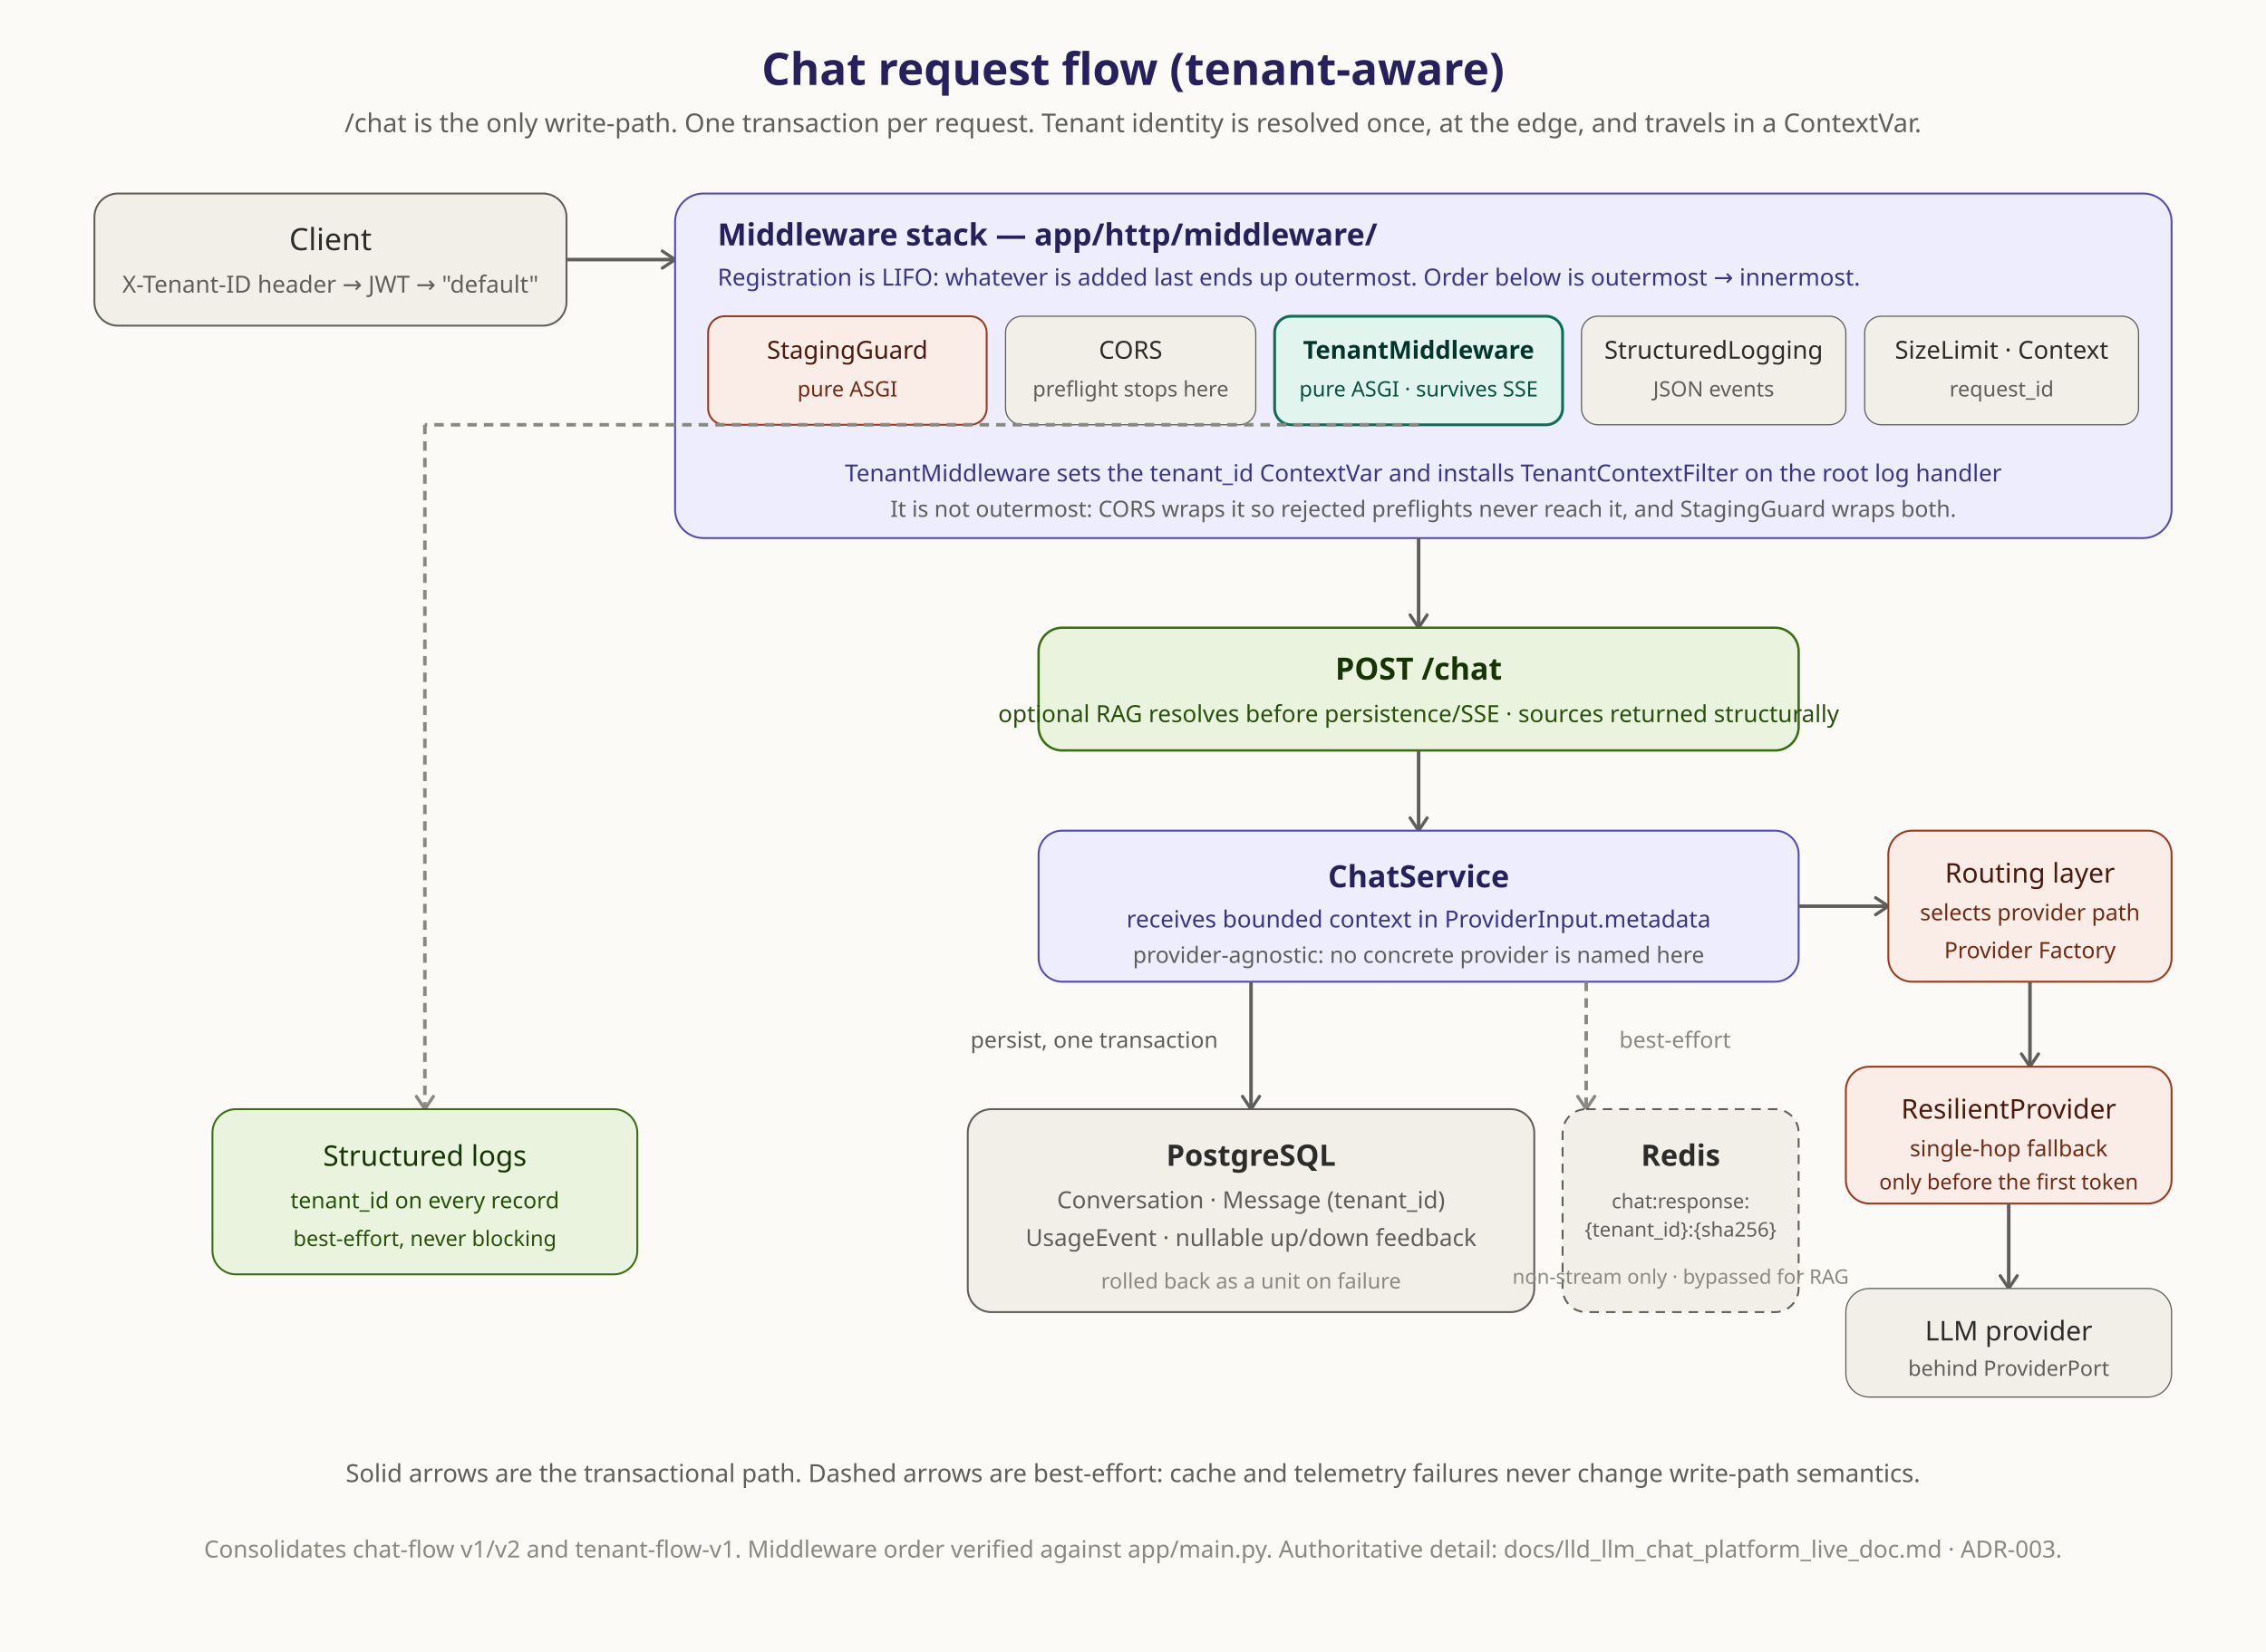
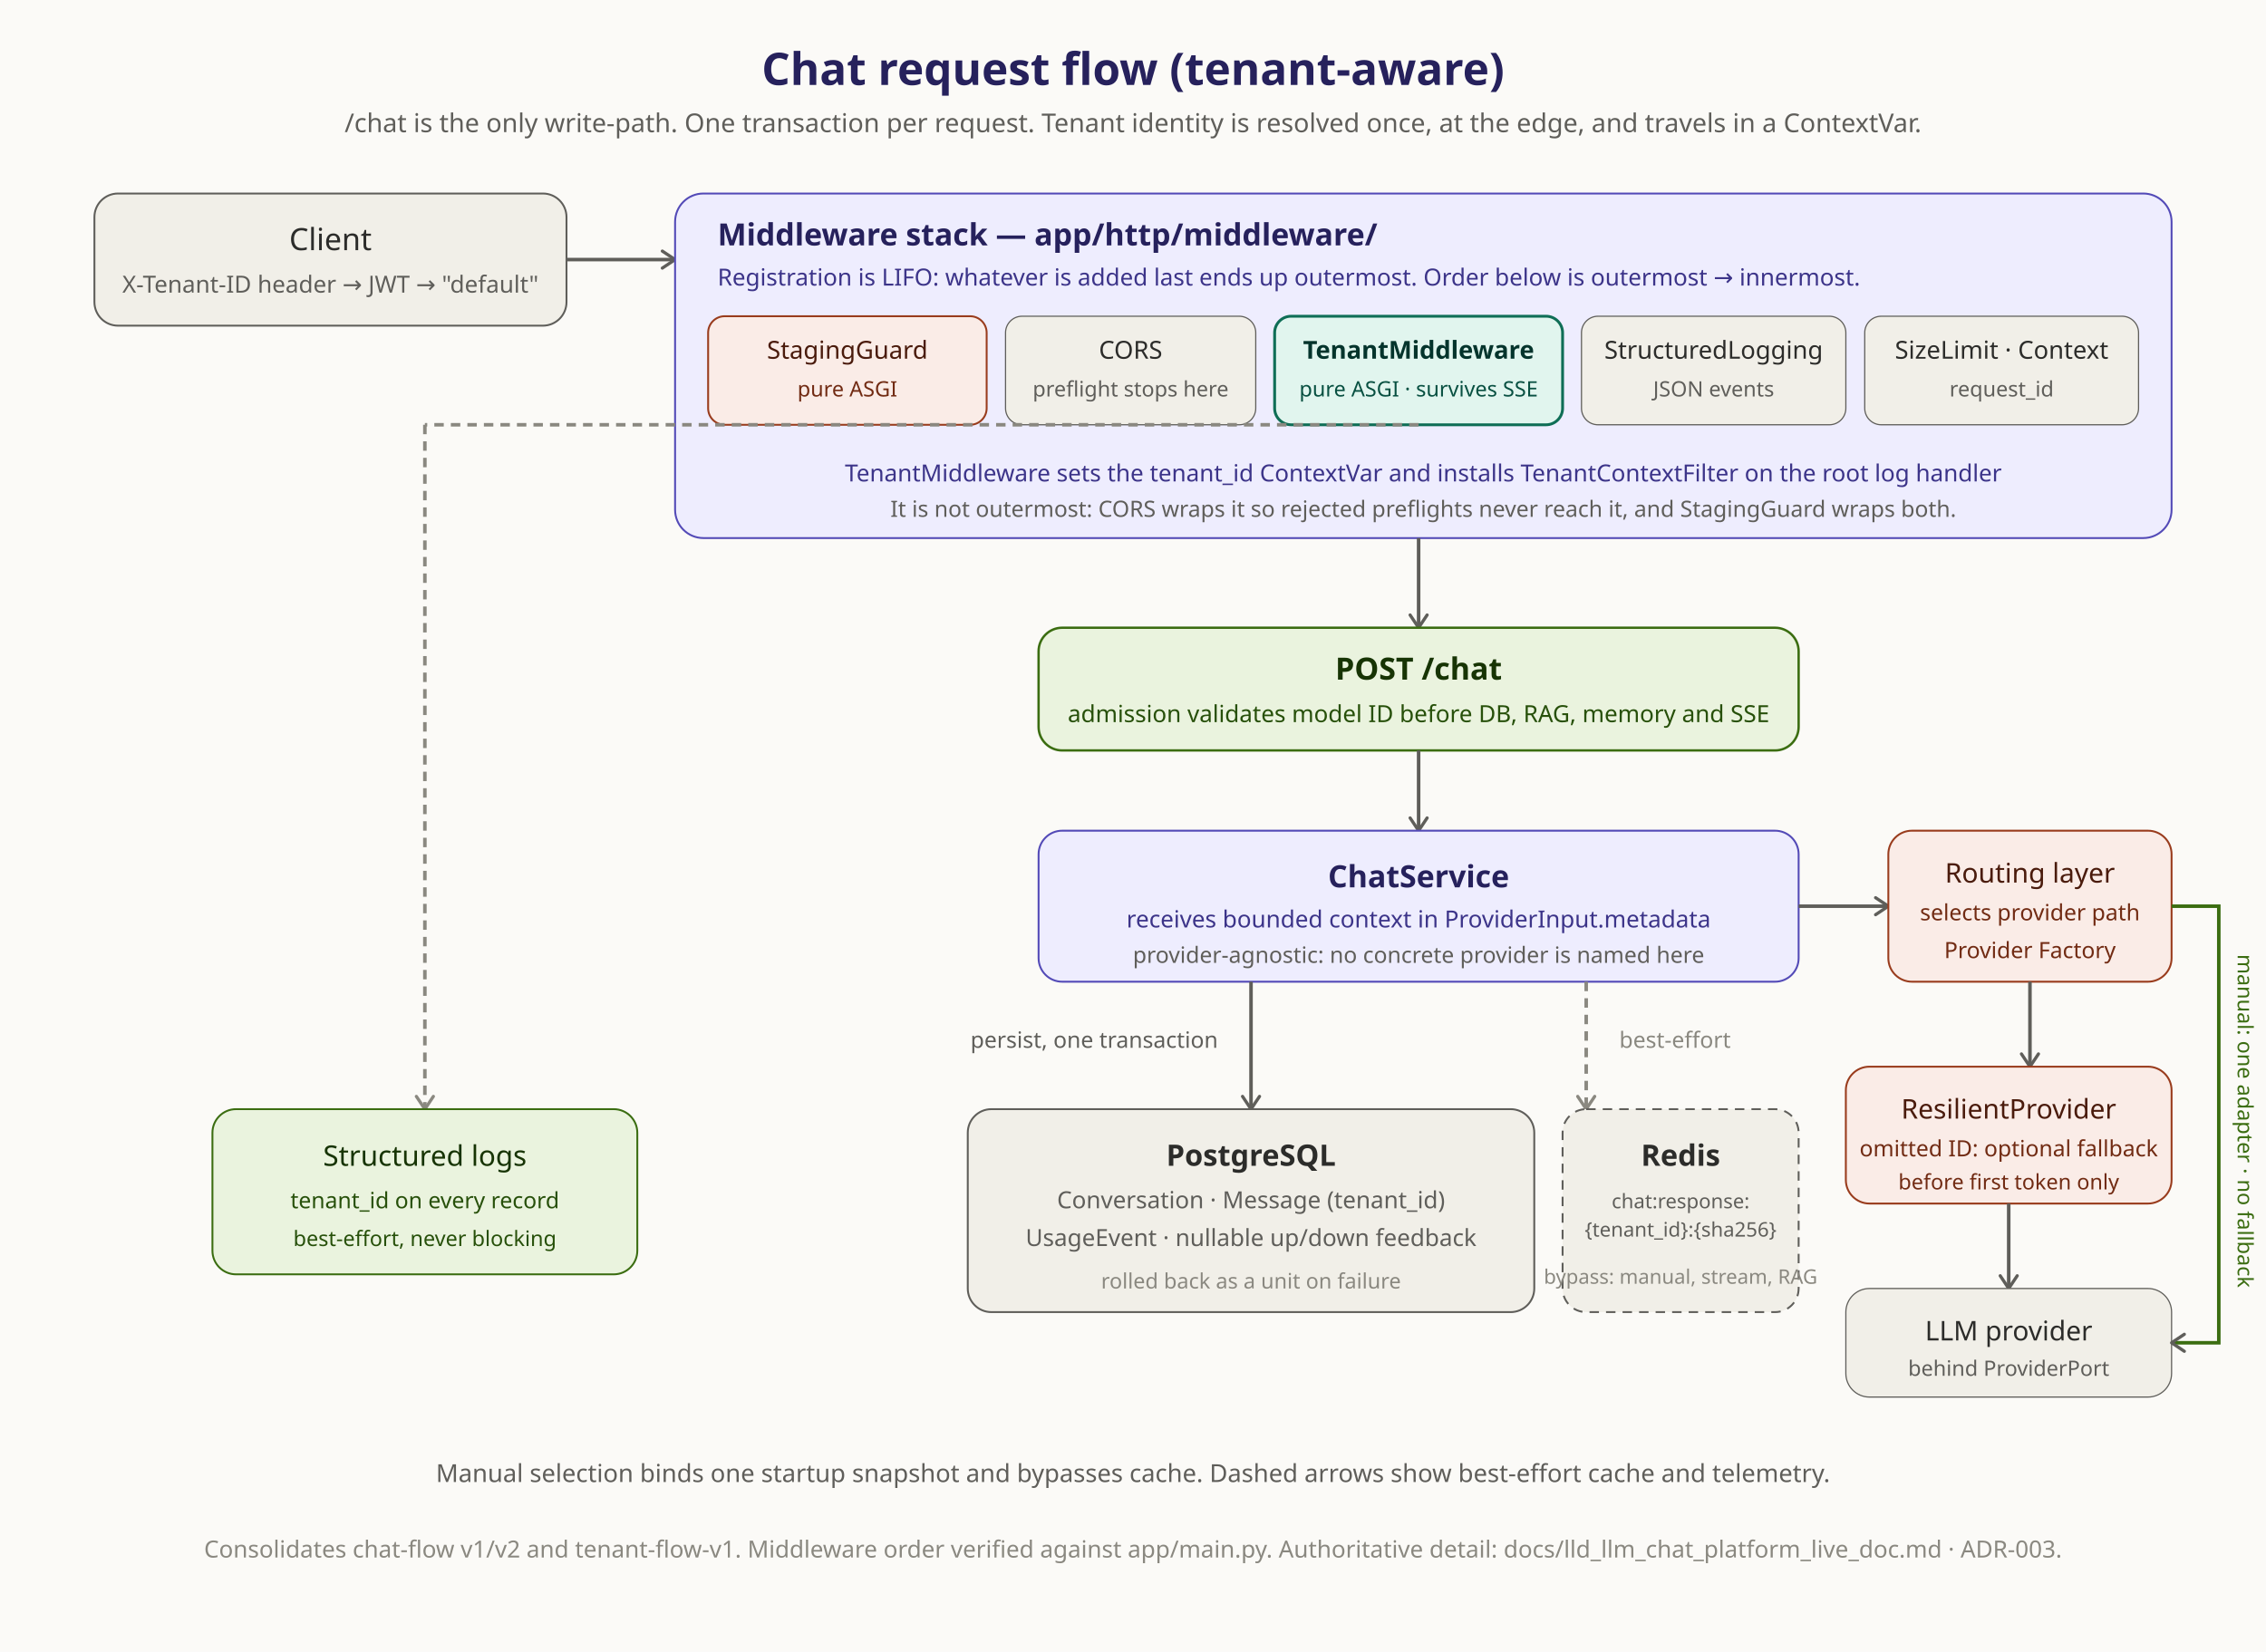
<svg xmlns="http://www.w3.org/2000/svg" width="960" height="700" viewBox="0 0 960 700" role="img">
  <defs>
    <marker id="arrow" viewBox="0 0 10 10" refX="8" refY="5" markerWidth="6" markerHeight="6" orient="auto-start-reverse">
      <path d="M2 1L8 5L2 9" fill="none" stroke="#5F5E5A" stroke-width="1.5" stroke-linecap="round" stroke-linejoin="round" />
    </marker>
    <marker id="arrowdim" viewBox="0 0 10 10" refX="8" refY="5" markerWidth="6" markerHeight="6" orient="auto-start-reverse">
      <path d="M2 1L8 5L2 9" fill="none" stroke="#8A8880" stroke-width="1.5" stroke-linecap="round" stroke-linejoin="round" />
    </marker>
  </defs>
  <rect width="960" height="700" fill="#FBFAF7" />
  <text x="480" y="36" text-anchor="middle" font-family="sans-serif" font-size="19" font-weight="600" fill="#26215C">Chat request flow (tenant-aware)</text>
  <text x="480" y="56" text-anchor="middle" font-family="sans-serif" font-size="11" fill="#5F5E5A">/chat is the only write-path. One transaction per request. Tenant identity is resolved once, at the edge, and travels in a ContextVar.</text>
  <g>
    <rect x="40" y="82" width="200" height="56" rx="10" fill="#F1EFE8" stroke="#5F5E5A" stroke-width="0.8" />
    <text x="140" y="106" text-anchor="middle" font-family="sans-serif" font-size="13" font-weight="500" fill="#2C2C2A">Client</text>
    <text x="140" y="124" text-anchor="middle" font-family="sans-serif" font-size="10" fill="#5F5E5A">X-Tenant-ID header → JWT → "default"</text>
  </g>
  <line x1="240" y1="110" x2="286" y2="110" stroke="#5F5E5A" stroke-width="1.5" marker-end="url(#arrow)" />
  <g>
    <rect x="286" y="82" width="634" height="146" rx="12" fill="#EEEDFE" stroke="#534AB7" stroke-width="0.8" />
    <text x="304" y="104" font-family="sans-serif" font-size="13" font-weight="600" fill="#26215C">Middleware stack — app/http/middleware/</text>
    <text x="304" y="121" font-family="sans-serif" font-size="10" fill="#3C3489">Registration is LIFO: whatever is added last ends up outermost. Order below is outermost → innermost.</text>
  </g>
  <g>
    <rect x="300" y="134" width="118" height="46" rx="7" fill="#FAECE7" stroke="#993C1D" stroke-width="0.8" />
    <text x="359" y="152" text-anchor="middle" font-family="sans-serif" font-size="10.5" font-weight="500" fill="#4A1B0C">StagingGuard</text>
    <text x="359" y="168" text-anchor="middle" font-family="sans-serif" font-size="9" fill="#712B13">pure ASGI</text>
  </g>
  <g>
    <rect x="426" y="134" width="106" height="46" rx="7" fill="#F1EFE8" stroke="#5F5E5A" stroke-width="0.5" />
    <text x="479" y="152" text-anchor="middle" font-family="sans-serif" font-size="10.5" font-weight="500" fill="#2C2C2A">CORS</text>
    <text x="479" y="168" text-anchor="middle" font-family="sans-serif" font-size="9" fill="#5F5E5A">preflight stops here</text>
  </g>
  <g>
    <rect x="540" y="134" width="122" height="46" rx="7" fill="#E1F5EE" stroke="#0F6E56" stroke-width="1.2" />
    <text x="601" y="152" text-anchor="middle" font-family="sans-serif" font-size="10.5" font-weight="600" fill="#04342C">TenantMiddleware</text>
    <text x="601" y="168" text-anchor="middle" font-family="sans-serif" font-size="9" fill="#085041">pure ASGI · survives SSE</text>
  </g>
  <g>
    <rect x="670" y="134" width="112" height="46" rx="7" fill="#F1EFE8" stroke="#5F5E5A" stroke-width="0.5" />
    <text x="726" y="152" text-anchor="middle" font-family="sans-serif" font-size="10.5" font-weight="500" fill="#2C2C2A">StructuredLogging</text>
    <text x="726" y="168" text-anchor="middle" font-family="sans-serif" font-size="9" fill="#5F5E5A">JSON events</text>
  </g>
  <g>
    <rect x="790" y="134" width="116" height="46" rx="7" fill="#F1EFE8" stroke="#5F5E5A" stroke-width="0.5" />
    <text x="848" y="152" text-anchor="middle" font-family="sans-serif" font-size="10.5" font-weight="500" fill="#2C2C2A">SizeLimit · Context</text>
    <text x="848" y="168" text-anchor="middle" font-family="sans-serif" font-size="9" fill="#5F5E5A">request_id</text>
  </g>
  <text x="603" y="204" text-anchor="middle" font-family="sans-serif" font-size="10" fill="#3C3489">TenantMiddleware sets the tenant_id ContextVar and installs TenantContextFilter on the root log handler</text>
  <text x="603" y="219" text-anchor="middle" font-family="sans-serif" font-size="9.5" fill="#5F5E5A">It is not outermost: CORS wraps it so rejected preflights never reach it, and StagingGuard wraps both.</text>
  <line x1="601" y1="228" x2="601" y2="266" stroke="#5F5E5A" stroke-width="1.5" marker-end="url(#arrow)" />
  <g>
    <rect x="440" y="266" width="322" height="52" rx="10" fill="#EAF3DE" stroke="#3B6D11" stroke-width="1" />
    <text x="601" y="288" text-anchor="middle" font-family="sans-serif" font-size="13" font-weight="600" fill="#173404">POST /chat</text>
-     <text x="601" y="306" text-anchor="middle" font-family="sans-serif" font-size="10" fill="#27500A">optional RAG resolves before persistence/SSE · sources returned structurally</text>
+     <text x="601" y="306" text-anchor="middle" font-family="sans-serif" font-size="10" fill="#27500A">admission validates model ID before DB, RAG, memory and SSE</text>
  </g>
  <line x1="601" y1="318" x2="601" y2="352" stroke="#5F5E5A" stroke-width="1.5" marker-end="url(#arrow)" />
  <g>
    <rect x="440" y="352" width="322" height="64" rx="10" fill="#EEEDFE" stroke="#534AB7" stroke-width="0.8" />
    <text x="601" y="376" text-anchor="middle" font-family="sans-serif" font-size="13" font-weight="600" fill="#26215C">ChatService</text>
    <text x="601" y="393" text-anchor="middle" font-family="sans-serif" font-size="10" fill="#3C3489">receives bounded context in ProviderInput.metadata</text>
    <text x="601" y="408" text-anchor="middle" font-family="sans-serif" font-size="9.5" fill="#5F5E5A">provider-agnostic: no concrete provider is named here</text>
  </g>
  <line x1="762" y1="384" x2="800" y2="384" stroke="#5F5E5A" stroke-width="1.5" marker-end="url(#arrow)" />
  <g>
    <rect x="800" y="352" width="120" height="64" rx="10" fill="#FAECE7" stroke="#993C1D" stroke-width="0.8" />
    <text x="860" y="374" text-anchor="middle" font-family="sans-serif" font-size="11.5" font-weight="500" fill="#4A1B0C">Routing layer</text>
    <text x="860" y="390" text-anchor="middle" font-family="sans-serif" font-size="9.5" fill="#712B13">selects provider path</text>
    <text x="860" y="406" text-anchor="middle" font-family="sans-serif" font-size="9.5" fill="#712B13">Provider Factory</text>
  </g>
  <line x1="860" y1="416" x2="860" y2="452" stroke="#5F5E5A" stroke-width="1.5" marker-end="url(#arrow)" />
  <g>
    <rect x="782" y="452" width="138" height="58" rx="10" fill="#FAECE7" stroke="#993C1D" stroke-width="0.8" />
    <text x="851" y="474" text-anchor="middle" font-family="sans-serif" font-size="11.5" font-weight="500" fill="#4A1B0C">ResilientProvider</text>
-     <text x="851" y="490" text-anchor="middle" font-family="sans-serif" font-size="9.5" fill="#712B13">single-hop fallback</text>
-     <text x="851" y="504" text-anchor="middle" font-family="sans-serif" font-size="9" fill="#712B13">only before the first token</text>
+     <text x="851" y="490" text-anchor="middle" font-family="sans-serif" font-size="9.5" fill="#712B13">omitted ID: optional fallback</text>
+     <text x="851" y="504" text-anchor="middle" font-family="sans-serif" font-size="9" fill="#712B13">before first token only</text>
  </g>
  <line x1="851" y1="510" x2="851" y2="546" stroke="#5F5E5A" stroke-width="1.5" marker-end="url(#arrow)" />
  <g>
    <rect x="782" y="546" width="138" height="46" rx="10" fill="#F1EFE8" stroke="#5F5E5A" stroke-width="0.5" />
    <text x="851" y="568" text-anchor="middle" font-family="sans-serif" font-size="11.5" font-weight="500" fill="#2C2C2A">LLM provider</text>
    <text x="851" y="583" text-anchor="middle" font-family="sans-serif" font-size="9" fill="#5F5E5A">behind ProviderPort</text>
  </g>
+   <path d="M920 384 H940 V569 H920" fill="none" stroke="#3B6D11" stroke-width="1.5" marker-end="url(#arrow)" />
+   <text x="948" y="475" transform="rotate(90 948 475)" text-anchor="middle" font-family="sans-serif" font-size="9" fill="#3B6D11">manual: one adapter · no fallback</text>
  <line x1="530" y1="416" x2="530" y2="470" stroke="#5F5E5A" stroke-width="1.5" marker-end="url(#arrow)" />
  <text x="516" y="444" text-anchor="end" font-family="sans-serif" font-size="9.5" fill="#5F5E5A">persist, one transaction</text>
  <line x1="672" y1="416" x2="672" y2="470" stroke="#8A8880" stroke-width="1.5" stroke-dasharray="4 3" marker-end="url(#arrowdim)" />
  <text x="686" y="444" font-family="sans-serif" font-size="9.5" fill="#8A8880">best-effort</text>
  <g>
    <rect x="410" y="470" width="240" height="86" rx="10" fill="#F1EFE8" stroke="#5F5E5A" stroke-width="0.8" />
    <text x="530" y="494" text-anchor="middle" font-family="sans-serif" font-size="12.5" font-weight="600" fill="#2C2C2A">PostgreSQL</text>
    <text x="530" y="512" text-anchor="middle" font-family="sans-serif" font-size="10" fill="#5F5E5A">Conversation · Message (tenant_id)</text>
    <text x="530" y="528" text-anchor="middle" font-family="sans-serif" font-size="10" fill="#5F5E5A">UsageEvent · nullable up/down feedback</text>
    <text x="530" y="546" text-anchor="middle" font-family="sans-serif" font-size="9" fill="#8A8880">rolled back as a unit on failure</text>
  </g>
  <g>
    <rect x="662" y="470" width="100" height="86" rx="10" fill="#F1EFE8" stroke="#5F5E5A" stroke-width="0.8" stroke-dasharray="4 3" />
    <text x="712" y="494" text-anchor="middle" font-family="sans-serif" font-size="12.5" font-weight="600" fill="#2C2C2A">Redis</text>
    <text x="712" y="512" text-anchor="middle" font-family="sans-serif" font-size="8.5" fill="#5F5E5A">chat:response:</text>
    <text x="712" y="524" text-anchor="middle" font-family="sans-serif" font-size="8.5" fill="#5F5E5A">{tenant_id}:{sha256}</text>
-     <text x="712" y="544" text-anchor="middle" font-family="sans-serif" font-size="8.5" fill="#8A8880">non-stream only · bypassed for RAG</text>
+     <text x="712" y="544" text-anchor="middle" font-family="sans-serif" font-size="8.5" fill="#8A8880">bypass: manual, stream, RAG</text>
  </g>
  <line x1="601" y1="180" x2="180" y2="180" stroke="#8A8880" stroke-width="1.5" stroke-dasharray="4 3" />
  <line x1="180" y1="180" x2="180" y2="470" stroke="#8A8880" stroke-width="1.5" stroke-dasharray="4 3" marker-end="url(#arrowdim)" />
  <g>
    <rect x="90" y="470" width="180" height="70" rx="10" fill="#EAF3DE" stroke="#3B6D11" stroke-width="0.8" />
    <text x="180" y="494" text-anchor="middle" font-family="sans-serif" font-size="12" font-weight="500" fill="#173404">Structured logs</text>
    <text x="180" y="512" text-anchor="middle" font-family="sans-serif" font-size="9.5" fill="#27500A">tenant_id on every record</text>
    <text x="180" y="528" text-anchor="middle" font-family="sans-serif" font-size="9" fill="#27500A">best-effort, never blocking</text>
  </g>
-   <text x="480" y="628" text-anchor="middle" font-family="sans-serif" font-size="10.5" fill="#5F5E5A">Solid arrows are the transactional path. Dashed arrows are best-effort: cache and telemetry failures never change write-path semantics.</text>
+   <text x="480" y="628" text-anchor="middle" font-family="sans-serif" font-size="10.5" fill="#5F5E5A">Manual selection binds one startup snapshot and bypasses cache. Dashed arrows show best-effort cache and telemetry.</text>
  <text x="480" y="660" text-anchor="middle" font-family="sans-serif" font-size="10" fill="#8A8880">Consolidates chat-flow v1/v2 and tenant-flow-v1. Middleware order verified against app/main.py. Authoritative detail: docs/lld_llm_chat_platform_live_doc.md · ADR-003.</text>
</svg>
